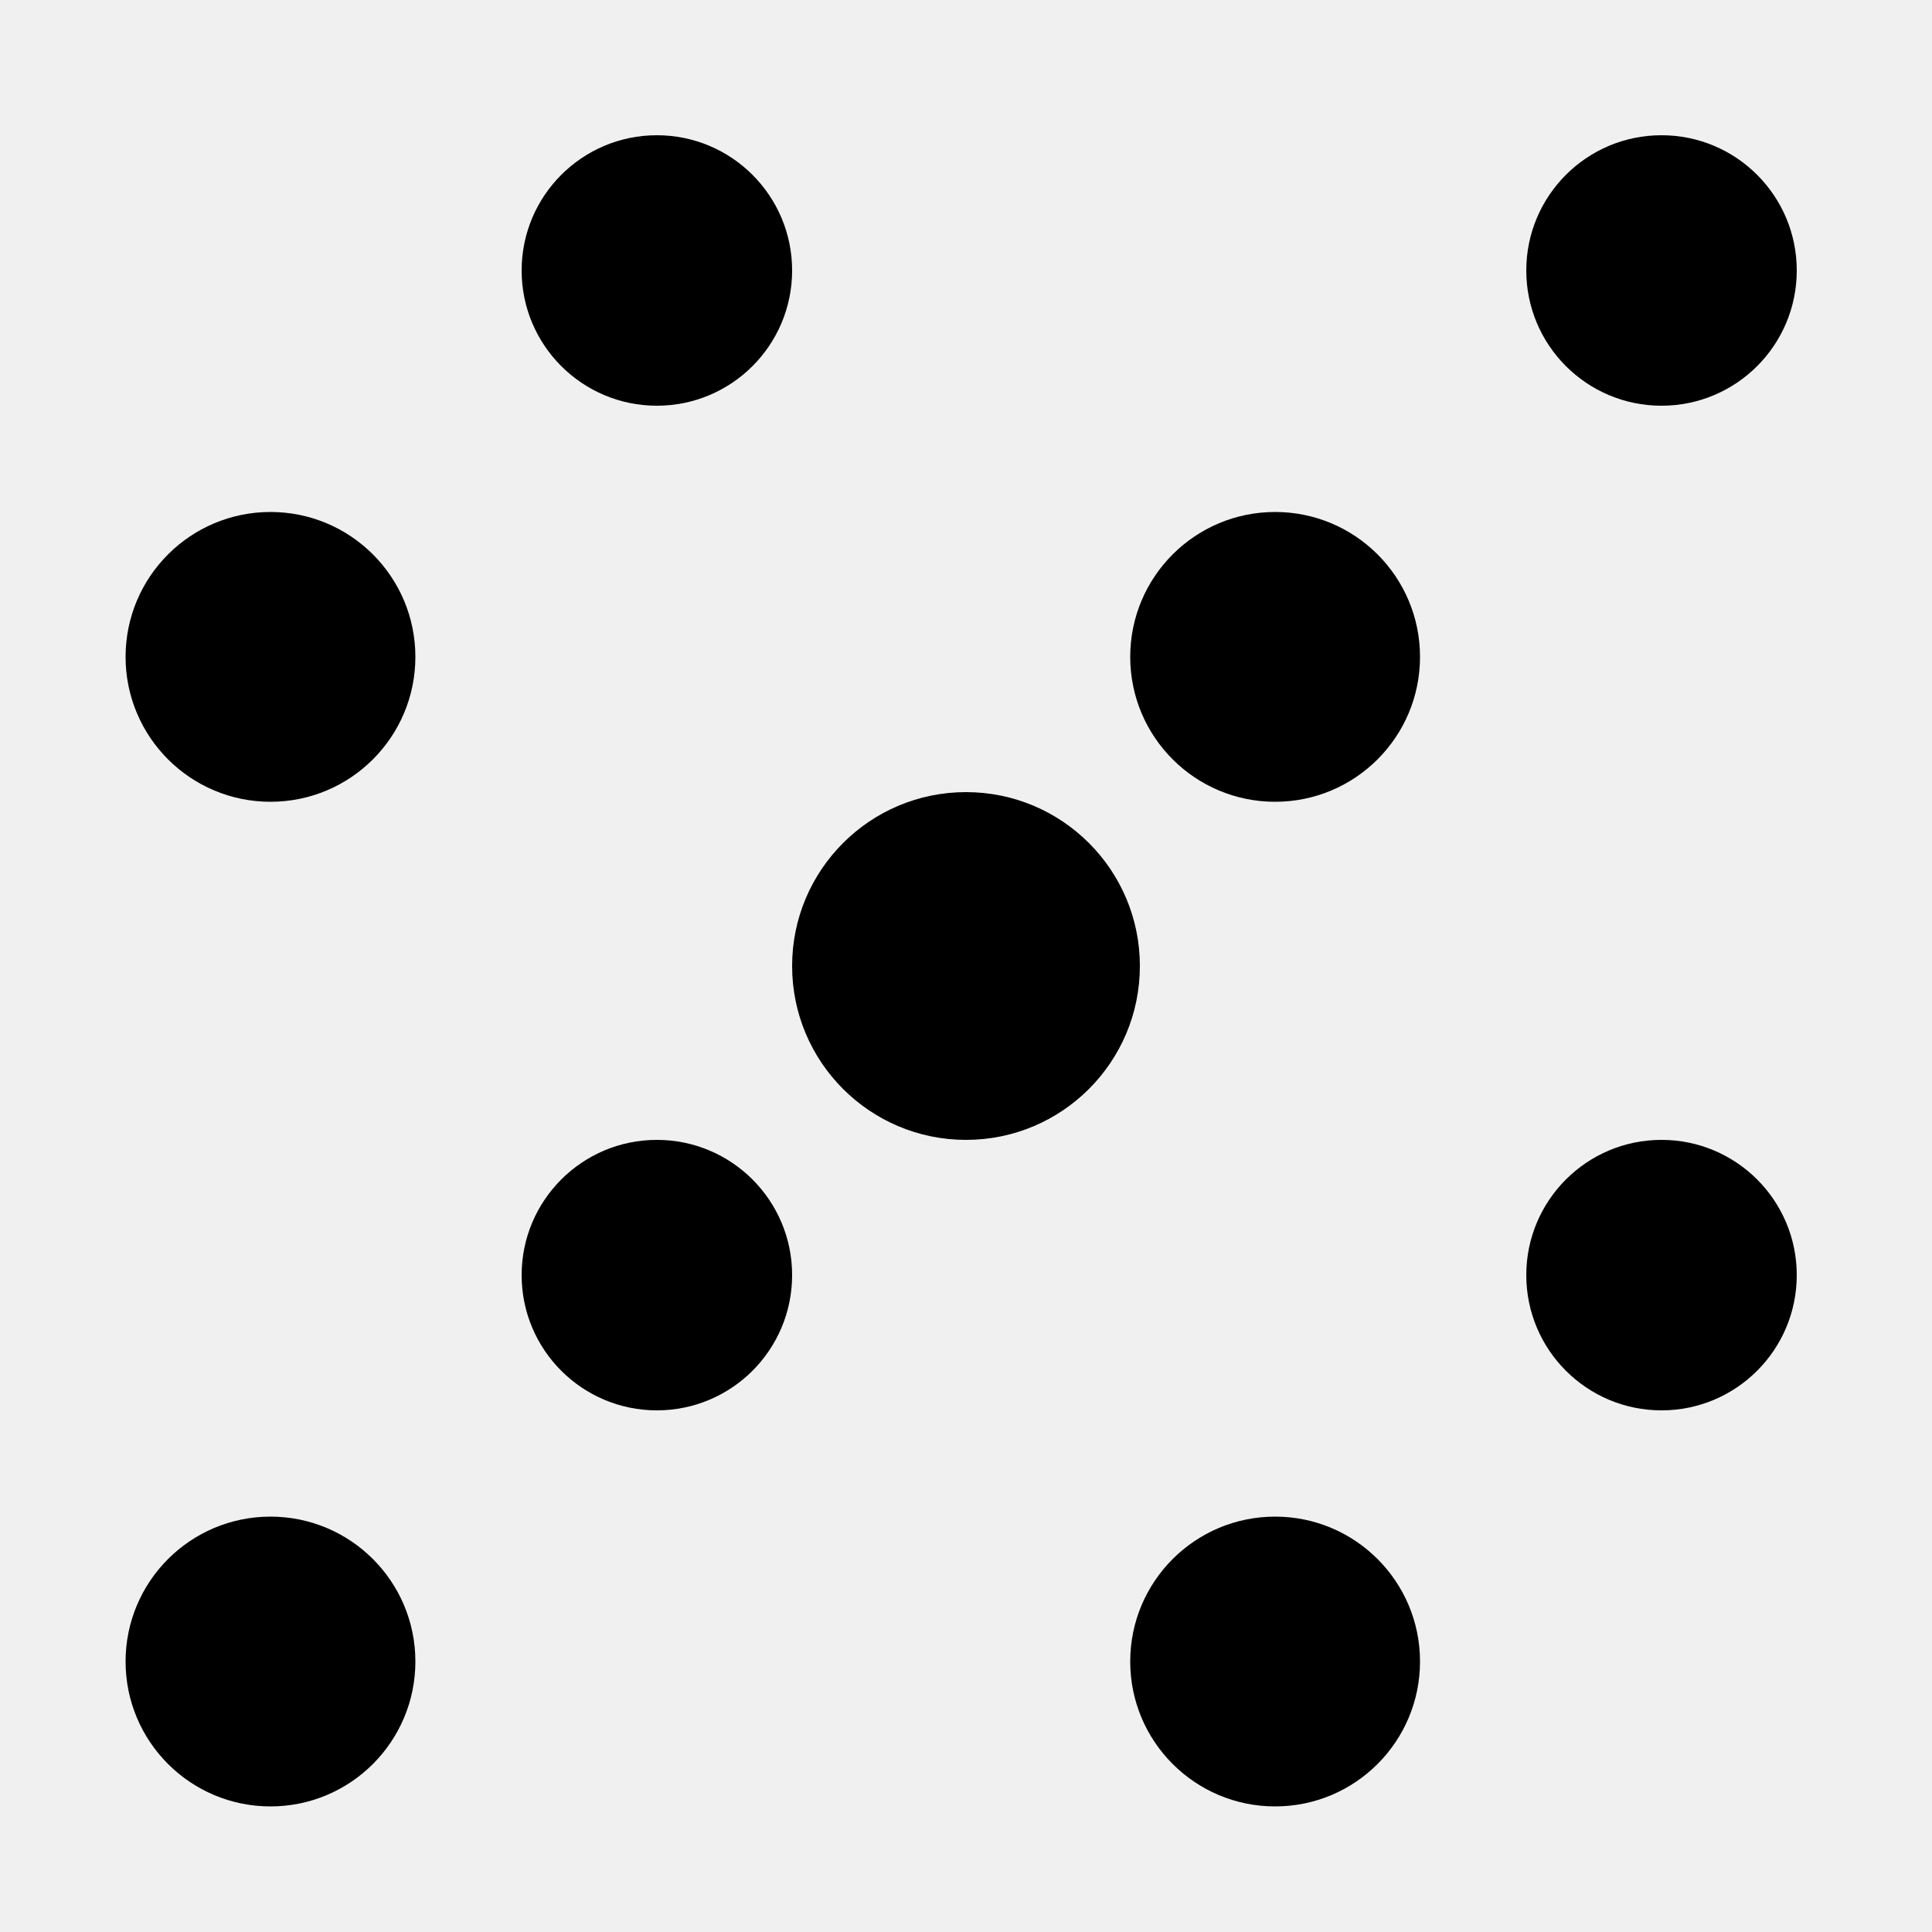
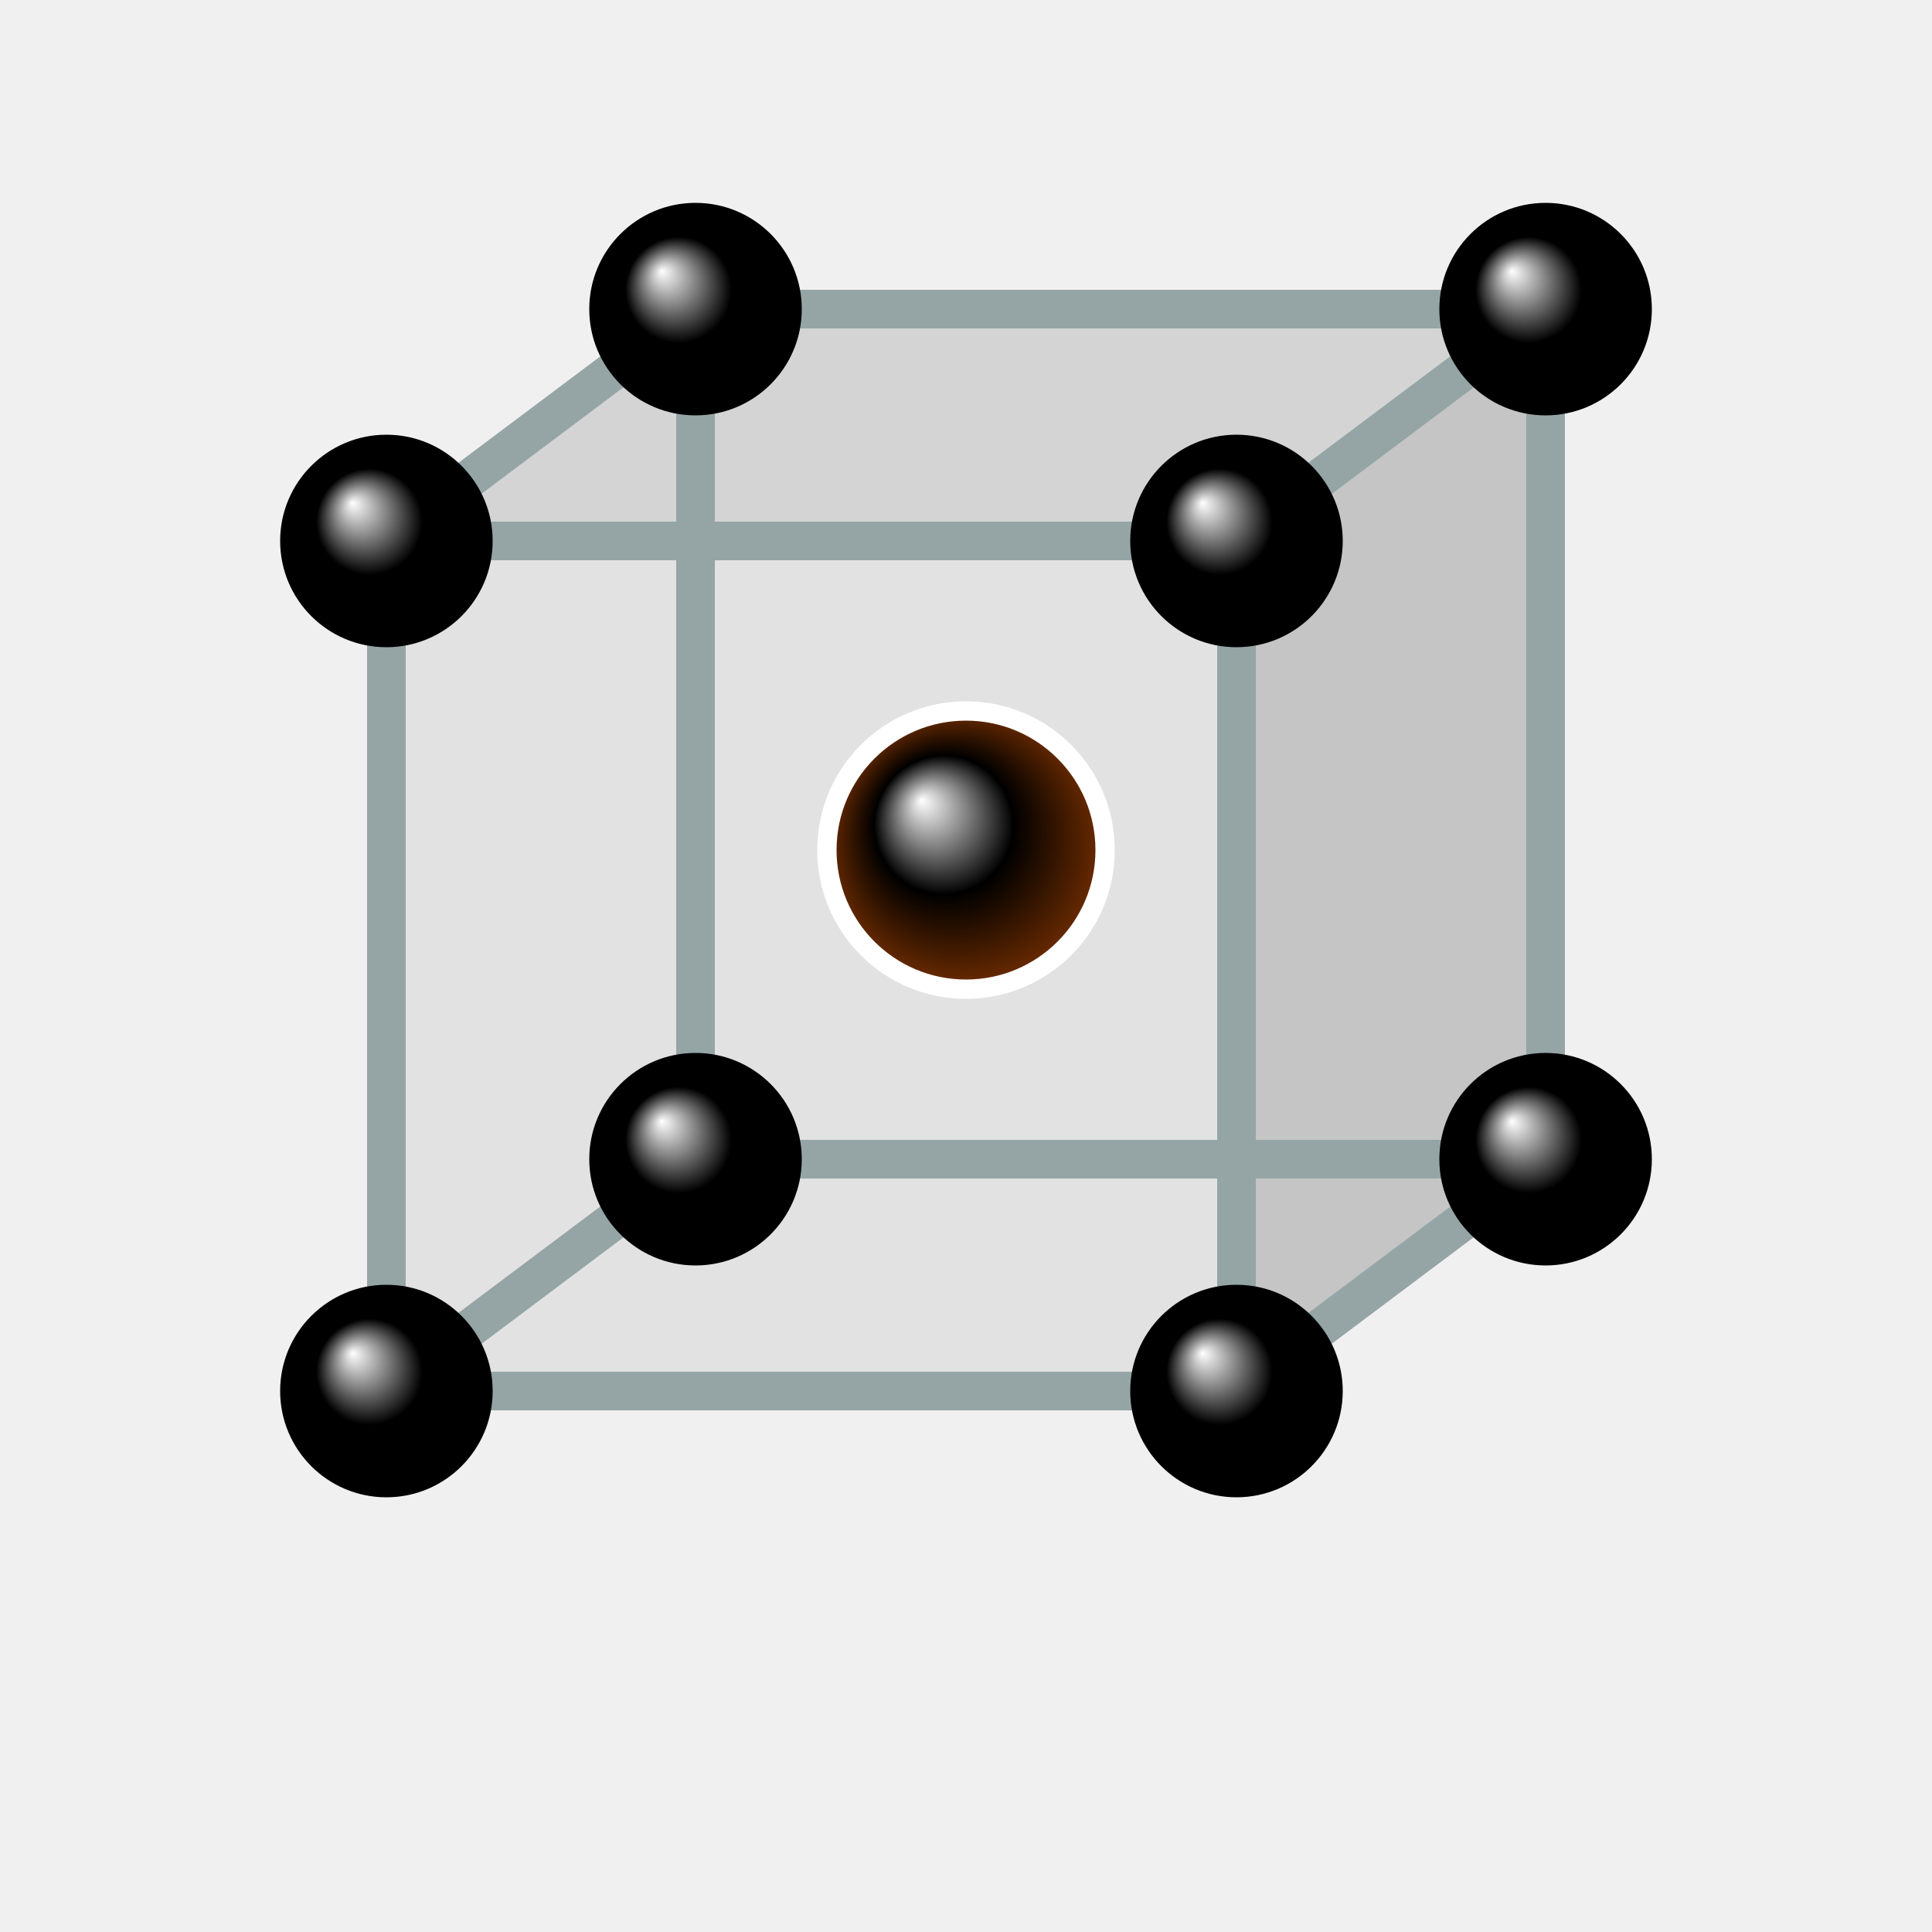
<svg xmlns="http://www.w3.org/2000/svg" viewBox="0 0 100 100">
+   <defs>
+     <radialGradient id="cl1" cx="50%" cy="50%" r="50%" fx="34%" fy="32%">
+       <stop offset="0%" stop-color="#FFFFFF" />
+       <stop offset="50%" stop-color="@C1@" />
+       <stop offset="100%" stop-color="@C3@" />
+     </radialGradient>
+     <radialGradient id="cl2" cx="50%" cy="50%" r="50%" fx="34%" fy="32%">
+       <stop offset="0%" stop-color="#FFFFFF" />
+       <stop offset="50%" stop-color="@C2@" />
+       <stop offset="100%" stop-color="#6E2C00" />
+     </radialGradient>
+   </defs>
  <g stroke-linejoin="round" stroke-linecap="round">
-     <path d="M34,14 L86,14 L86,66 L34,66 Z M14,34 L34,14 M66,34 L86,14 M66,86 L86,66 M14,86 L34,66" fill="none" stroke="@C3@" stroke-width="3" opacity="0.45" />
-     <circle cx="34" cy="14" r="7" fill="@C1@" stroke="@C3@" stroke-width="3" />
-     <circle cx="86" cy="14" r="7" fill="@C1@" stroke="@C3@" stroke-width="3" />
-     <circle cx="86" cy="66" r="7" fill="@C1@" stroke="@C3@" stroke-width="3" />
-     <circle cx="34" cy="66" r="7" fill="@C1@" stroke="@C3@" stroke-width="3" />
-     <path d="M14,34 L86,66 M34,14 L66,86" fill="none" stroke="@C3@" stroke-width="2.5" stroke-dasharray="4 3" opacity="0.4" />
-     <circle cx="50" cy="50" r="9" fill="@C2@" stroke="@C3@" stroke-width="3" />
-     <path d="M14,34 L66,34 L66,86 L14,86 Z" fill="none" stroke="@C3@" stroke-width="3" />
-     <circle cx="14" cy="34" r="7.5" fill="@C1@" stroke="@C3@" stroke-width="3" />
-     <circle cx="66" cy="34" r="7.5" fill="@C1@" stroke="@C3@" stroke-width="3" />
-     <circle cx="66" cy="86" r="7.5" fill="@C1@" stroke="@C3@" stroke-width="3" />
-     <circle cx="14" cy="86" r="7.5" fill="@C1@" stroke="@C3@" stroke-width="3" />
+     <g stroke="#95A5A6" stroke-width="2.0">
+       <rect x="20" y="28" width="44" height="44" fill="@C1@" fill-opacity="0.06" />
+       <polygon points="20,28 36,16 80,16 64,28" fill="@C1@" fill-opacity="0.12" />
+       <polygon points="64,28 80,16 80,60 64,72" fill="@C1@" fill-opacity="0.18" />
+       <line x1="20" y1="72" x2="36" y2="60" />
+       <line x1="36" y1="16" x2="36" y2="60" />
+       <line x1="36" y1="60" x2="80" y2="60" />
+     </g>
+     <circle cx="20" cy="28" r="5.5" fill="url(#cl1)" />
+     <circle cx="64" cy="28" r="5.5" fill="url(#cl1)" />
+     <circle cx="20" cy="72" r="5.5" fill="url(#cl1)" />
+     <circle cx="64" cy="72" r="5.5" fill="url(#cl1)" />
+     <circle cx="36" cy="16" r="5.5" fill="url(#cl1)" />
+     <circle cx="80" cy="16" r="5.5" fill="url(#cl1)" />
+     <circle cx="80" cy="60" r="5.5" fill="url(#cl1)" />
+     <circle cx="36" cy="60" r="5.5" fill="url(#cl1)" />
+     <circle cx="50" cy="44" r="7.2" fill="url(#cl2)" stroke="#FFFFFF" stroke-width="1" />
  </g>
</svg>
